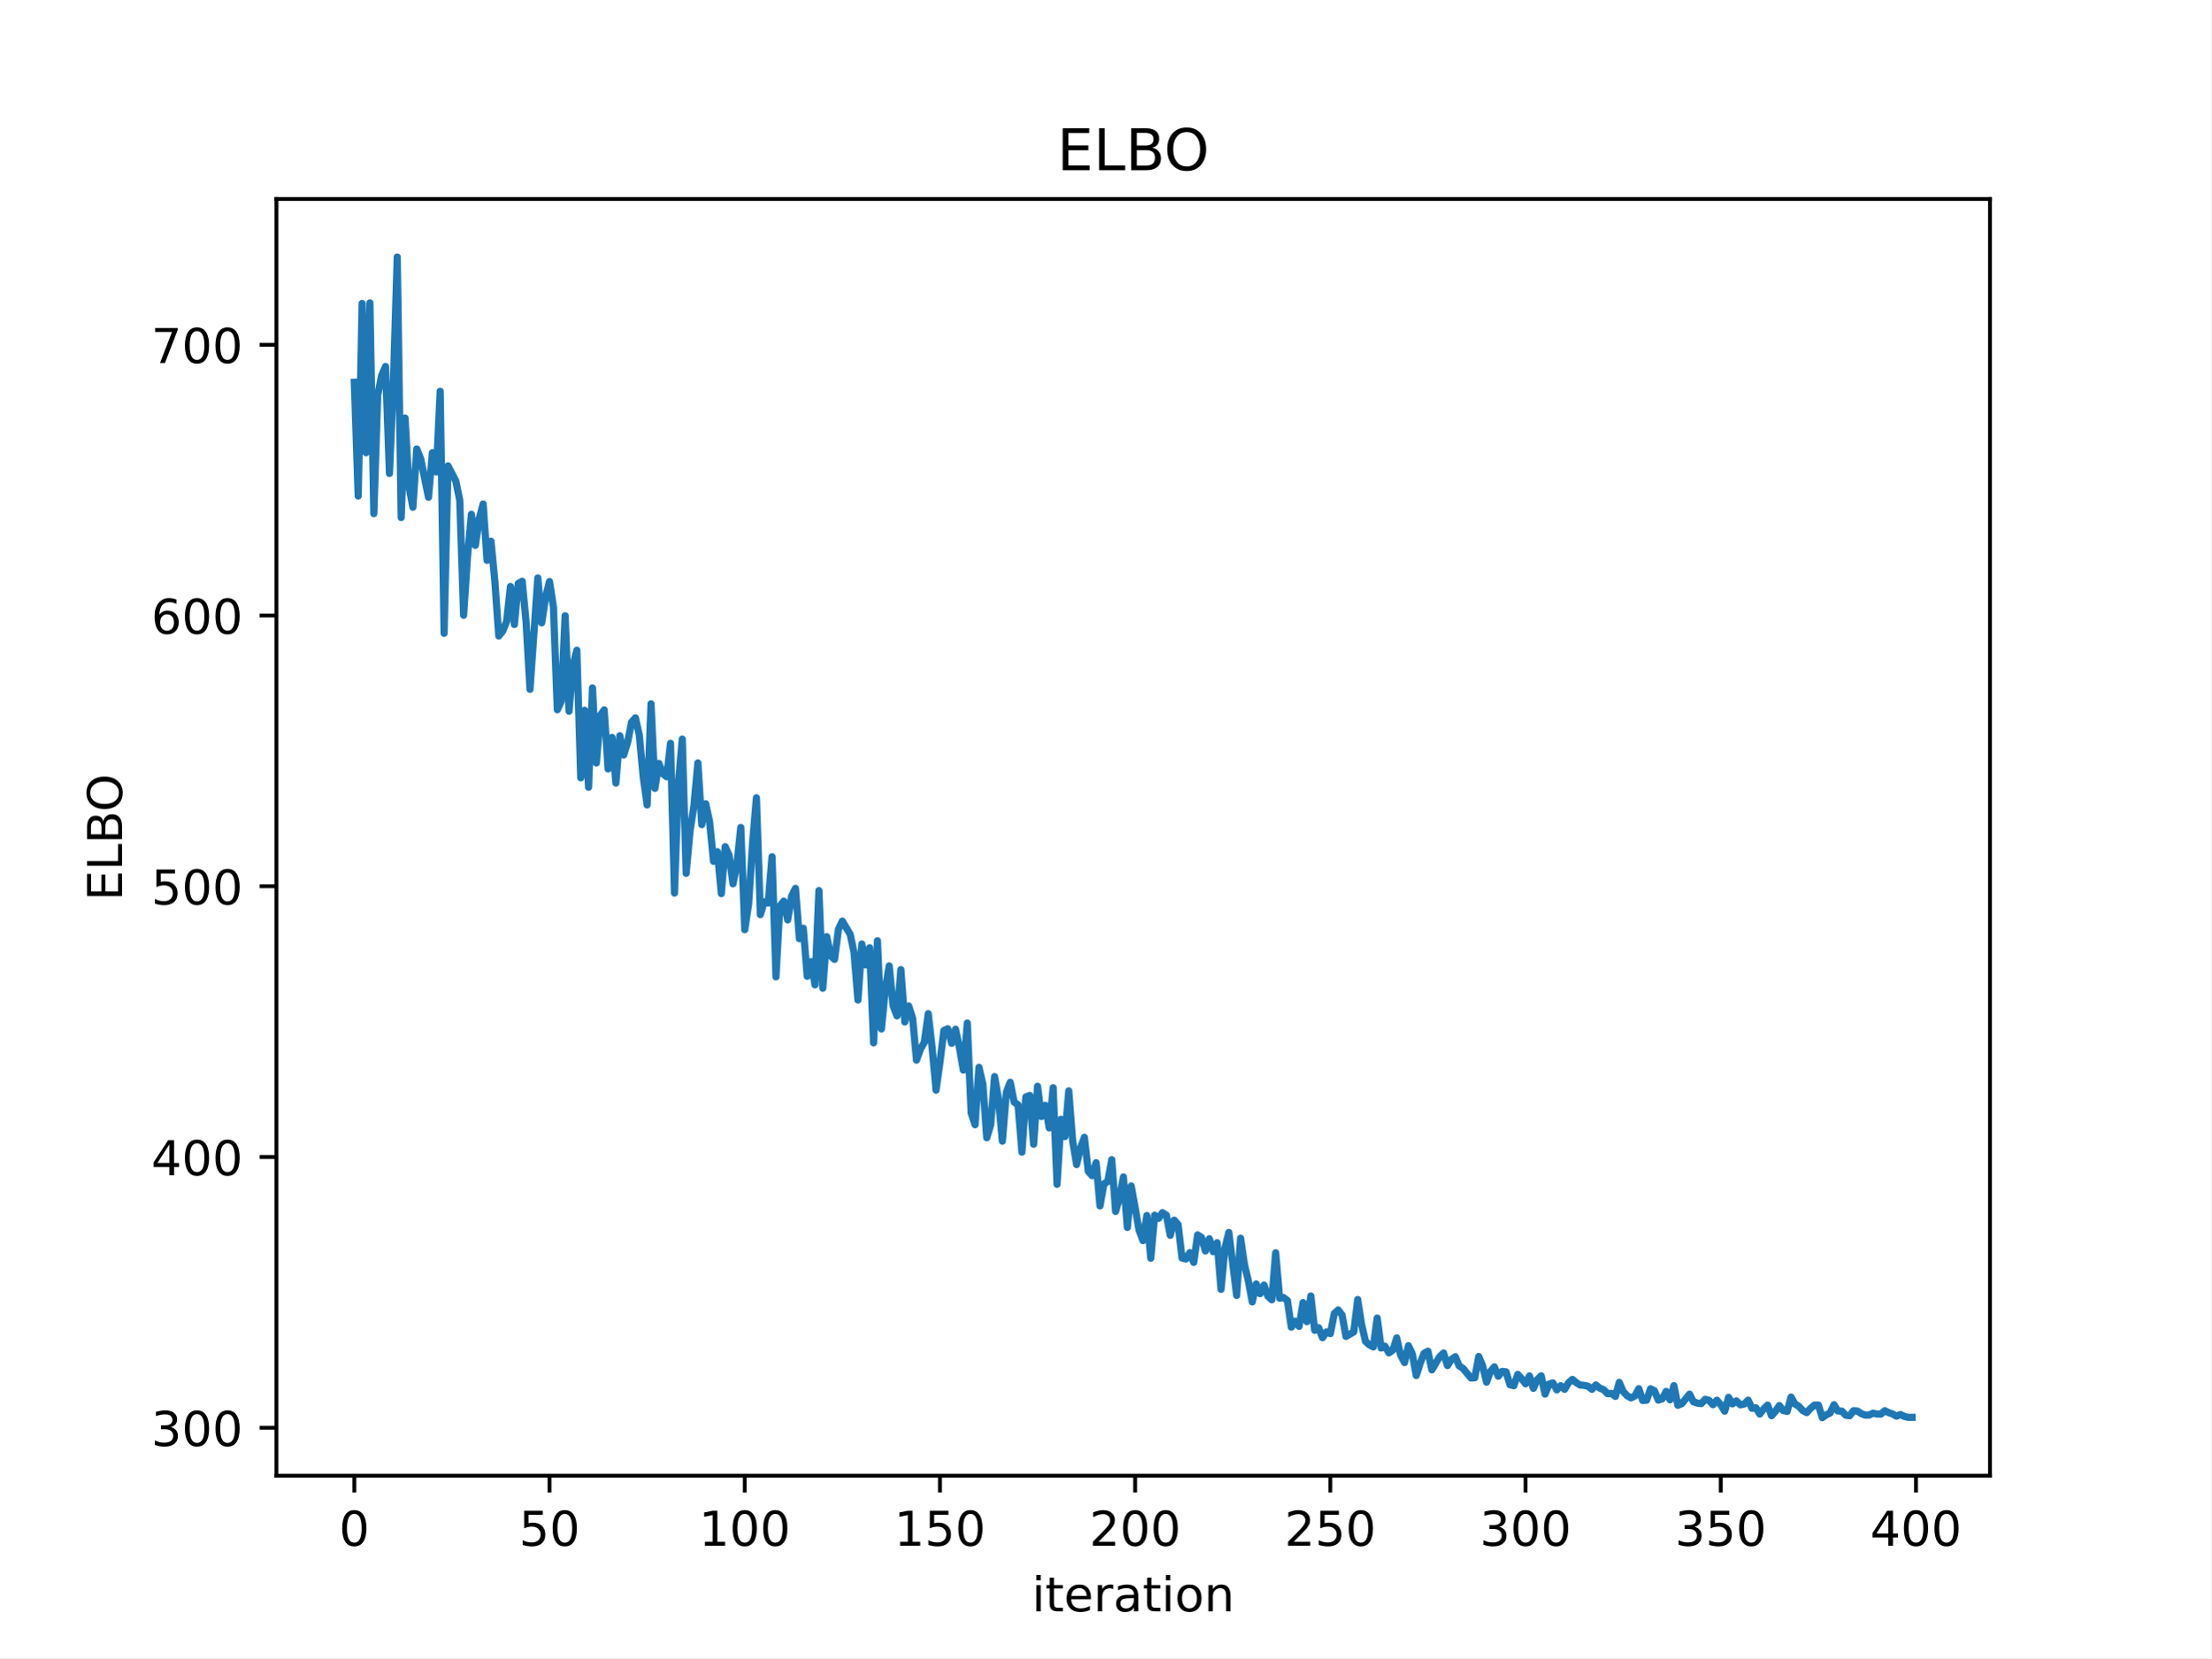
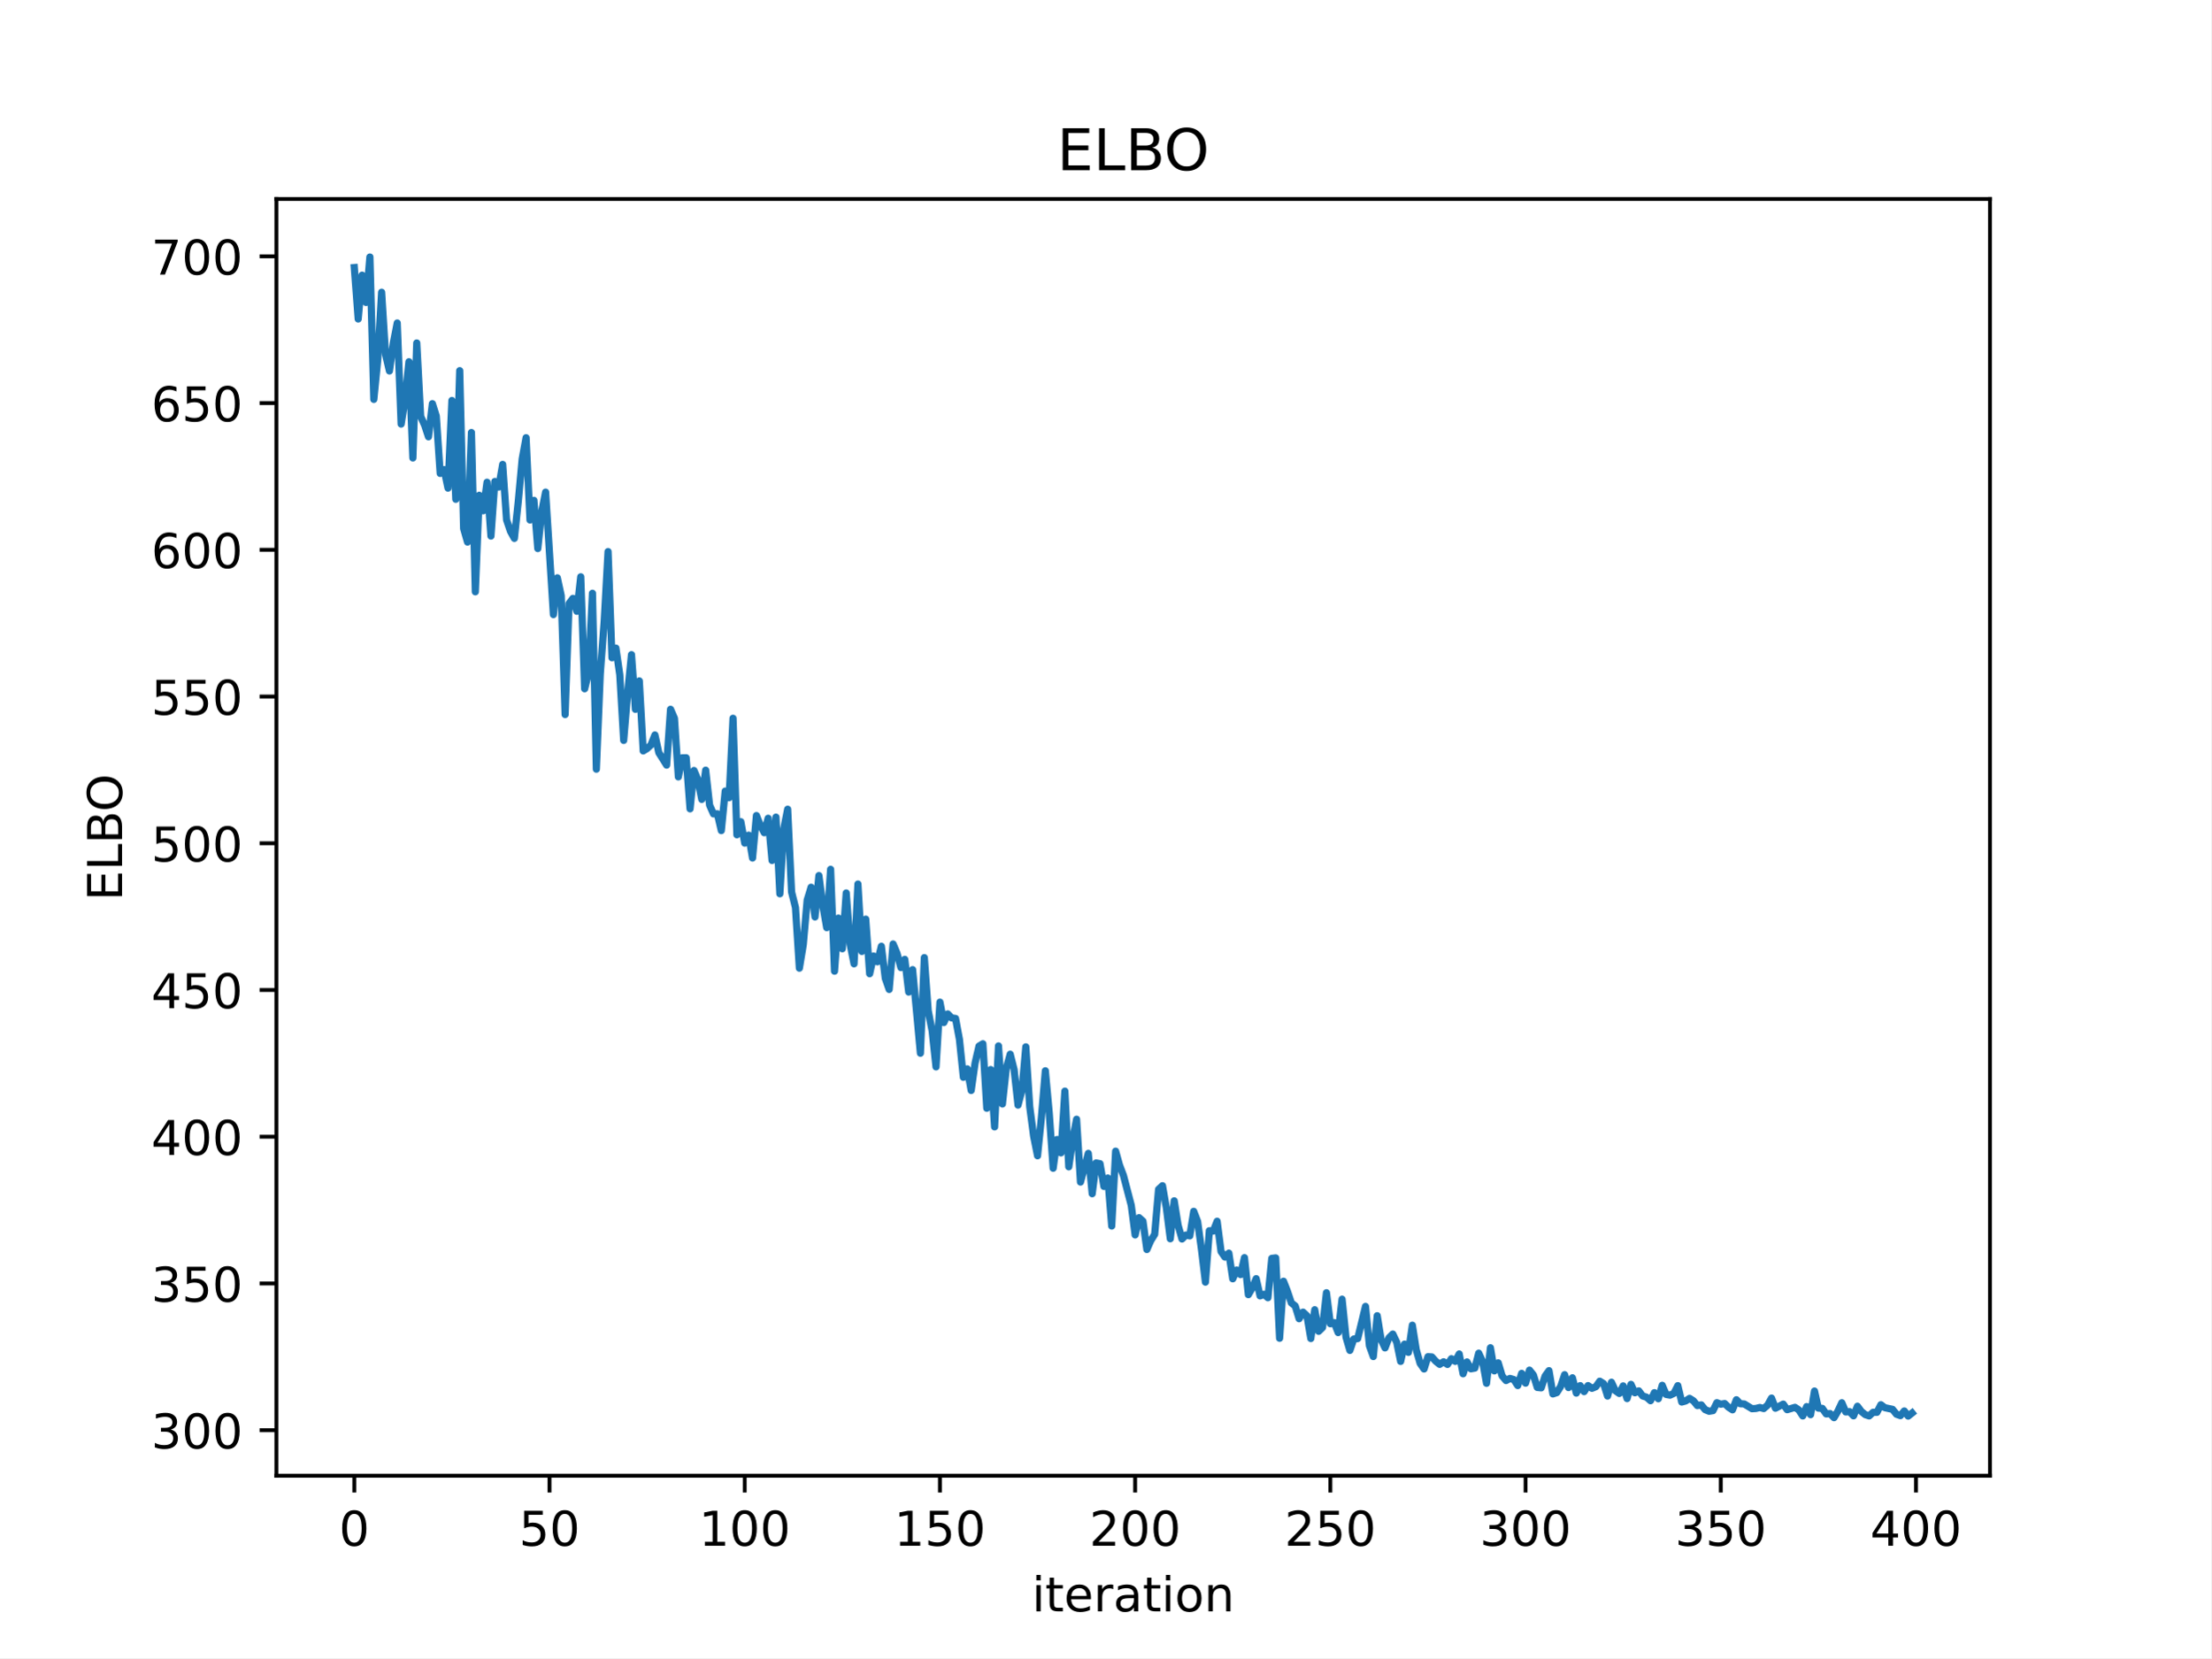
<svg xmlns="http://www.w3.org/2000/svg" xmlns:xlink="http://www.w3.org/1999/xlink" width="460.8pt" height="345.6pt" viewBox="0 0 460.8 345.6" version="1.1">
  <defs>
    <style type="text/css">*{stroke-linejoin: round; stroke-linecap: butt}</style>
  </defs>
  <g id="figure_1">
    <g id="patch_1">
      <path d="M 0 345.6  L 460.8 345.6  L 460.8 0  L 0 0  z " style="fill: #ffffff" />
    </g>
    <g id="axes_1">
      <g id="patch_2">
        <path d="M 57.6 307.584  L 414.72 307.584  L 414.72 41.472  L 57.6 41.472  z " style="fill: #ffffff" />
      </g>
      <g id="matplotlib.axis_1">
        <g id="xtick_1">
          <g id="line2d_1">
            <defs>
-               <path id="mef873752f7" d="M 0 0  L 0 3.5  " style="stroke: #000000; stroke-width: 0.8" />
+               <path id="mecd1bf22fe" d="M 0 0  L 0 3.5  " style="stroke: #000000; stroke-width: 0.8" />
            </defs>
            <g>
-               <use xlink:href="#mef873752f7" x="73.833" y="307.584" style="stroke: #000000; stroke-width: 0.8" />
+               <use xlink:href="#mecd1bf22fe" x="73.833" y="307.584" style="stroke: #000000; stroke-width: 0.8" />
            </g>
          </g>
          <g id="text_1">
            <g transform="translate(70.65148 322.1824) scale(0.1 -0.1)">
              <defs>
                <path id="DejaVuSans-30" d="M 2034 4250  Q 1547 4250 1301 3770  Q 1056 3291 1056 2328  Q 1056 1369 1301 889  Q 1547 409 2034 409  Q 2525 409 2770 889  Q 3016 1369 3016 2328  Q 3016 3291 2770 3770  Q 2525 4250 2034 4250  z M 2034 4750  Q 2819 4750 3233 4129  Q 3647 3509 3647 2328  Q 3647 1150 3233 529  Q 2819 -91 2034 -91  Q 1250 -91 836 529  Q 422 1150 422 2328  Q 422 3509 836 4129  Q 1250 4750 2034 4750  z " transform="scale(0.015625)" />
              </defs>
              <use xlink:href="#DejaVuSans-30" />
            </g>
          </g>
        </g>
        <g id="xtick_2">
          <g id="line2d_2">
            <g>
-               <use xlink:href="#mef873752f7" x="114.516" y="307.584" style="stroke: #000000; stroke-width: 0.8" />
+               <use xlink:href="#mecd1bf22fe" x="114.516" y="307.584" style="stroke: #000000; stroke-width: 0.8" />
            </g>
          </g>
          <g id="text_2">
            <g transform="translate(108.1538 322.1824) scale(0.1 -0.1)">
              <defs>
                <path id="DejaVuSans-35" d="M 691 4666  L 3169 4666  L 3169 4134  L 1269 4134  L 1269 2991  Q 1406 3038 1543 3061  Q 1681 3084 1819 3084  Q 2600 3084 3056 2656  Q 3513 2228 3513 1497  Q 3513 744 3044 326  Q 2575 -91 1722 -91  Q 1428 -91 1123 -41  Q 819 9 494 109  L 494 744  Q 775 591 1075 516  Q 1375 441 1709 441  Q 2250 441 2565 725  Q 2881 1009 2881 1497  Q 2881 1984 2565 2268  Q 2250 2553 1709 2553  Q 1456 2553 1204 2497  Q 953 2441 691 2322  L 691 4666  z " transform="scale(0.015625)" />
              </defs>
              <use xlink:href="#DejaVuSans-35" />
-               <use xlink:href="#DejaVuSans-30" x="63.623" />
+               <use xlink:href="#DejaVuSans-30" transform="translate(63.62305 0)" />
            </g>
          </g>
        </g>
        <g id="xtick_3">
          <g id="line2d_3">
            <g>
-               <use xlink:href="#mef873752f7" x="155.2" y="307.584" style="stroke: #000000; stroke-width: 0.8" />
+               <use xlink:href="#mecd1bf22fe" x="155.2" y="307.584" style="stroke: #000000; stroke-width: 0.8" />
            </g>
          </g>
          <g id="text_3">
            <g transform="translate(145.656 322.1824) scale(0.1 -0.1)">
              <defs>
                <path id="DejaVuSans-31" d="M 794 531  L 1825 531  L 1825 4091  L 703 3866  L 703 4441  L 1819 4666  L 2450 4666  L 2450 531  L 3481 531  L 3481 0  L 794 0  L 794 531  z " transform="scale(0.015625)" />
              </defs>
              <use xlink:href="#DejaVuSans-31" />
-               <use xlink:href="#DejaVuSans-30" x="63.623" />
-               <use xlink:href="#DejaVuSans-30" x="127.246" />
+               <use xlink:href="#DejaVuSans-30" transform="translate(63.62305 0)" />
+               <use xlink:href="#DejaVuSans-30" transform="translate(127.2461 0)" />
            </g>
          </g>
        </g>
        <g id="xtick_4">
          <g id="line2d_4">
            <g>
-               <use xlink:href="#mef873752f7" x="195.883" y="307.584" style="stroke: #000000; stroke-width: 0.8" />
+               <use xlink:href="#mecd1bf22fe" x="195.883" y="307.584" style="stroke: #000000; stroke-width: 0.8" />
            </g>
          </g>
          <g id="text_4">
            <g transform="translate(186.3396 322.1824) scale(0.1 -0.1)">
              <use xlink:href="#DejaVuSans-31" />
-               <use xlink:href="#DejaVuSans-35" x="63.623" />
-               <use xlink:href="#DejaVuSans-30" x="127.246" />
+               <use xlink:href="#DejaVuSans-35" transform="translate(63.62305 0)" />
+               <use xlink:href="#DejaVuSans-30" transform="translate(127.2461 0)" />
            </g>
          </g>
        </g>
        <g id="xtick_5">
          <g id="line2d_5">
            <g>
-               <use xlink:href="#mef873752f7" x="236.567" y="307.584" style="stroke: #000000; stroke-width: 0.8" />
+               <use xlink:href="#mecd1bf22fe" x="236.567" y="307.584" style="stroke: #000000; stroke-width: 0.8" />
            </g>
          </g>
          <g id="text_5">
            <g transform="translate(227.0231 322.1824) scale(0.1 -0.1)">
              <defs>
                <path id="DejaVuSans-32" d="M 1228 531  L 3431 531  L 3431 0  L 469 0  L 469 531  Q 828 903 1448 1529  Q 2069 2156 2228 2338  Q 2531 2678 2651 2914  Q 2772 3150 2772 3378  Q 2772 3750 2511 3984  Q 2250 4219 1831 4219  Q 1534 4219 1204 4116  Q 875 4013 500 3803  L 500 4441  Q 881 4594 1212 4672  Q 1544 4750 1819 4750  Q 2544 4750 2975 4387  Q 3406 4025 3406 3419  Q 3406 3131 3298 2873  Q 3191 2616 2906 2266  Q 2828 2175 2409 1742  Q 1991 1309 1228 531  z " transform="scale(0.015625)" />
              </defs>
              <use xlink:href="#DejaVuSans-32" />
-               <use xlink:href="#DejaVuSans-30" x="63.623" />
-               <use xlink:href="#DejaVuSans-30" x="127.246" />
+               <use xlink:href="#DejaVuSans-30" transform="translate(63.62305 0)" />
+               <use xlink:href="#DejaVuSans-30" transform="translate(127.2461 0)" />
            </g>
          </g>
        </g>
        <g id="xtick_6">
          <g id="line2d_6">
            <g>
-               <use xlink:href="#mef873752f7" x="277.25" y="307.584" style="stroke: #000000; stroke-width: 0.8" />
+               <use xlink:href="#mecd1bf22fe" x="277.25" y="307.584" style="stroke: #000000; stroke-width: 0.8" />
            </g>
          </g>
          <g id="text_6">
            <g transform="translate(267.7066 322.1824) scale(0.1 -0.1)">
              <use xlink:href="#DejaVuSans-32" />
-               <use xlink:href="#DejaVuSans-35" x="63.623" />
-               <use xlink:href="#DejaVuSans-30" x="127.246" />
+               <use xlink:href="#DejaVuSans-35" transform="translate(63.62305 0)" />
+               <use xlink:href="#DejaVuSans-30" transform="translate(127.2461 0)" />
            </g>
          </g>
        </g>
        <g id="xtick_7">
          <g id="line2d_7">
            <g>
-               <use xlink:href="#mef873752f7" x="317.934" y="307.584" style="stroke: #000000; stroke-width: 0.8" />
+               <use xlink:href="#mecd1bf22fe" x="317.934" y="307.584" style="stroke: #000000; stroke-width: 0.8" />
            </g>
          </g>
          <g id="text_7">
            <g transform="translate(308.3901 322.1824) scale(0.1 -0.1)">
              <defs>
                <path id="DejaVuSans-33" d="M 2597 2516  Q 3050 2419 3304 2112  Q 3559 1806 3559 1356  Q 3559 666 3084 287  Q 2609 -91 1734 -91  Q 1441 -91 1130 -33  Q 819 25 488 141  L 488 750  Q 750 597 1062 519  Q 1375 441 1716 441  Q 2309 441 2620 675  Q 2931 909 2931 1356  Q 2931 1769 2642 2001  Q 2353 2234 1838 2234  L 1294 2234  L 1294 2753  L 1863 2753  Q 2328 2753 2575 2939  Q 2822 3125 2822 3475  Q 2822 3834 2567 4026  Q 2313 4219 1838 4219  Q 1578 4219 1281 4162  Q 984 4106 628 3988  L 628 4550  Q 988 4650 1302 4700  Q 1616 4750 1894 4750  Q 2613 4750 3031 4423  Q 3450 4097 3450 3541  Q 3450 3153 3228 2886  Q 3006 2619 2597 2516  z " transform="scale(0.015625)" />
              </defs>
              <use xlink:href="#DejaVuSans-33" />
-               <use xlink:href="#DejaVuSans-30" x="63.623" />
-               <use xlink:href="#DejaVuSans-30" x="127.246" />
+               <use xlink:href="#DejaVuSans-30" transform="translate(63.62305 0)" />
+               <use xlink:href="#DejaVuSans-30" transform="translate(127.2461 0)" />
            </g>
          </g>
        </g>
        <g id="xtick_8">
          <g id="line2d_8">
            <g>
-               <use xlink:href="#mef873752f7" x="358.617" y="307.584" style="stroke: #000000; stroke-width: 0.8" />
+               <use xlink:href="#mecd1bf22fe" x="358.617" y="307.584" style="stroke: #000000; stroke-width: 0.8" />
            </g>
          </g>
          <g id="text_8">
            <g transform="translate(349.0737 322.1824) scale(0.1 -0.1)">
              <use xlink:href="#DejaVuSans-33" />
-               <use xlink:href="#DejaVuSans-35" x="63.623" />
-               <use xlink:href="#DejaVuSans-30" x="127.246" />
+               <use xlink:href="#DejaVuSans-35" transform="translate(63.62305 0)" />
+               <use xlink:href="#DejaVuSans-30" transform="translate(127.2461 0)" />
            </g>
          </g>
        </g>
        <g id="xtick_9">
          <g id="line2d_9">
            <g>
-               <use xlink:href="#mef873752f7" x="399.301" y="307.584" style="stroke: #000000; stroke-width: 0.8" />
+               <use xlink:href="#mecd1bf22fe" x="399.301" y="307.584" style="stroke: #000000; stroke-width: 0.8" />
            </g>
          </g>
          <g id="text_9">
            <g transform="translate(389.7572 322.1824) scale(0.1 -0.1)">
              <defs>
                <path id="DejaVuSans-34" d="M 2419 4116  L 825 1625  L 2419 1625  L 2419 4116  z M 2253 4666  L 3047 4666  L 3047 1625  L 3713 1625  L 3713 1100  L 3047 1100  L 3047 0  L 2419 0  L 2419 1100  L 313 1100  L 313 1709  L 2253 4666  z " transform="scale(0.015625)" />
              </defs>
              <use xlink:href="#DejaVuSans-34" />
-               <use xlink:href="#DejaVuSans-30" x="63.623" />
-               <use xlink:href="#DejaVuSans-30" x="127.246" />
+               <use xlink:href="#DejaVuSans-30" transform="translate(63.62305 0)" />
+               <use xlink:href="#DejaVuSans-30" transform="translate(127.2461 0)" />
            </g>
          </g>
        </g>
        <g id="text_10">
          <g transform="translate(215.0373 335.8606) scale(0.1 -0.1)">
            <defs>
              <path id="DejaVuSans-69" d="M 603 3500  L 1178 3500  L 1178 0  L 603 0  L 603 3500  z M 603 4863  L 1178 4863  L 1178 4134  L 603 4134  L 603 4863  z " transform="scale(0.015625)" />
              <path id="DejaVuSans-74" d="M 1172 4494  L 1172 3500  L 2356 3500  L 2356 3053  L 1172 3053  L 1172 1153  Q 1172 725 1289 603  Q 1406 481 1766 481  L 2356 481  L 2356 0  L 1766 0  Q 1100 0 847 248  Q 594 497 594 1153  L 594 3053  L 172 3053  L 172 3500  L 594 3500  L 594 4494  L 1172 4494  z " transform="scale(0.015625)" />
              <path id="DejaVuSans-65" d="M 3597 1894  L 3597 1613  L 953 1613  Q 991 1019 1311 708  Q 1631 397 2203 397  Q 2534 397 2845 478  Q 3156 559 3463 722  L 3463 178  Q 3153 47 2828 -22  Q 2503 -91 2169 -91  Q 1331 -91 842 396  Q 353 884 353 1716  Q 353 2575 817 3079  Q 1281 3584 2069 3584  Q 2775 3584 3186 3129  Q 3597 2675 3597 1894  z M 3022 2063  Q 3016 2534 2758 2815  Q 2500 3097 2075 3097  Q 1594 3097 1305 2825  Q 1016 2553 972 2059  L 3022 2063  z " transform="scale(0.015625)" />
              <path id="DejaVuSans-72" d="M 2631 2963  Q 2534 3019 2420 3045  Q 2306 3072 2169 3072  Q 1681 3072 1420 2755  Q 1159 2438 1159 1844  L 1159 0  L 581 0  L 581 3500  L 1159 3500  L 1159 2956  Q 1341 3275 1631 3429  Q 1922 3584 2338 3584  Q 2397 3584 2469 3576  Q 2541 3569 2628 3553  L 2631 2963  z " transform="scale(0.015625)" />
              <path id="DejaVuSans-61" d="M 2194 1759  Q 1497 1759 1228 1600  Q 959 1441 959 1056  Q 959 750 1161 570  Q 1363 391 1709 391  Q 2188 391 2477 730  Q 2766 1069 2766 1631  L 2766 1759  L 2194 1759  z M 3341 1997  L 3341 0  L 2766 0  L 2766 531  Q 2569 213 2275 61  Q 1981 -91 1556 -91  Q 1019 -91 701 211  Q 384 513 384 1019  Q 384 1609 779 1909  Q 1175 2209 1959 2209  L 2766 2209  L 2766 2266  Q 2766 2663 2505 2880  Q 2244 3097 1772 3097  Q 1472 3097 1187 3025  Q 903 2953 641 2809  L 641 3341  Q 956 3463 1253 3523  Q 1550 3584 1831 3584  Q 2591 3584 2966 3190  Q 3341 2797 3341 1997  z " transform="scale(0.015625)" />
              <path id="DejaVuSans-6f" d="M 1959 3097  Q 1497 3097 1228 2736  Q 959 2375 959 1747  Q 959 1119 1226 758  Q 1494 397 1959 397  Q 2419 397 2687 759  Q 2956 1122 2956 1747  Q 2956 2369 2687 2733  Q 2419 3097 1959 3097  z M 1959 3584  Q 2709 3584 3137 3096  Q 3566 2609 3566 1747  Q 3566 888 3137 398  Q 2709 -91 1959 -91  Q 1206 -91 779 398  Q 353 888 353 1747  Q 353 2609 779 3096  Q 1206 3584 1959 3584  z " transform="scale(0.015625)" />
              <path id="DejaVuSans-6e" d="M 3513 2113  L 3513 0  L 2938 0  L 2938 2094  Q 2938 2591 2744 2837  Q 2550 3084 2163 3084  Q 1697 3084 1428 2787  Q 1159 2491 1159 1978  L 1159 0  L 581 0  L 581 3500  L 1159 3500  L 1159 2956  Q 1366 3272 1645 3428  Q 1925 3584 2291 3584  Q 2894 3584 3203 3211  Q 3513 2838 3513 2113  z " transform="scale(0.015625)" />
            </defs>
            <use xlink:href="#DejaVuSans-69" />
-             <use xlink:href="#DejaVuSans-74" x="27.783" />
-             <use xlink:href="#DejaVuSans-65" x="66.992" />
-             <use xlink:href="#DejaVuSans-72" x="128.516" />
-             <use xlink:href="#DejaVuSans-61" x="169.629" />
-             <use xlink:href="#DejaVuSans-74" x="230.908" />
-             <use xlink:href="#DejaVuSans-69" x="270.117" />
-             <use xlink:href="#DejaVuSans-6f" x="297.9" />
-             <use xlink:href="#DejaVuSans-6e" x="359.082" />
+             <use xlink:href="#DejaVuSans-74" transform="translate(27.7832 0)" />
+             <use xlink:href="#DejaVuSans-65" transform="translate(66.99219 0)" />
+             <use xlink:href="#DejaVuSans-72" transform="translate(128.5156 0)" />
+             <use xlink:href="#DejaVuSans-61" transform="translate(169.6289 0)" />
+             <use xlink:href="#DejaVuSans-74" transform="translate(230.9082 0)" />
+             <use xlink:href="#DejaVuSans-69" transform="translate(270.1172 0)" />
+             <use xlink:href="#DejaVuSans-6f" transform="translate(297.9004 0)" />
+             <use xlink:href="#DejaVuSans-6e" transform="translate(359.082 0)" />
          </g>
        </g>
      </g>
      <g id="matplotlib.axis_2">
        <g id="ytick_1">
          <g id="line2d_10">
            <defs>
-               <path id="me8cce74003" d="M 0 0  L -3.5 0  " style="stroke: #000000; stroke-width: 0.8" />
+               <path id="m17a42b88f2" d="M 0 0  L -3.5 0  " style="stroke: #000000; stroke-width: 0.8" />
            </defs>
            <g>
-               <use xlink:href="#me8cce74003" x="57.6" y="297.592" style="stroke: #000000; stroke-width: 0.8" />
+               <use xlink:href="#m17a42b88f2" x="57.6" y="298.103" style="stroke: #000000; stroke-width: 0.8" />
            </g>
          </g>
          <g id="text_11">
-             <g transform="translate(31.5125 301.3908) scale(0.1 -0.1)">
+             <g transform="translate(31.5125 301.9017) scale(0.1 -0.1)">
              <use xlink:href="#DejaVuSans-33" />
-               <use xlink:href="#DejaVuSans-30" x="63.623" />
-               <use xlink:href="#DejaVuSans-30" x="127.246" />
+               <use xlink:href="#DejaVuSans-30" transform="translate(63.62305 0)" />
+               <use xlink:href="#DejaVuSans-30" transform="translate(127.2461 0)" />
            </g>
          </g>
        </g>
        <g id="ytick_2">
          <g id="line2d_11">
            <g>
-               <use xlink:href="#me8cce74003" x="57.6" y="241.157" style="stroke: #000000; stroke-width: 0.8" />
+               <use xlink:href="#m17a42b88f2" x="57.6" y="267.518" style="stroke: #000000; stroke-width: 0.8" />
            </g>
          </g>
          <g id="text_12">
-             <g transform="translate(31.5125 244.9561) scale(0.1 -0.1)">
-               <use xlink:href="#DejaVuSans-34" />
-               <use xlink:href="#DejaVuSans-30" x="63.623" />
-               <use xlink:href="#DejaVuSans-30" x="127.246" />
+             <g transform="translate(31.5125 271.3171) scale(0.1 -0.1)">
+               <use xlink:href="#DejaVuSans-33" />
+               <use xlink:href="#DejaVuSans-35" transform="translate(63.62305 0)" />
+               <use xlink:href="#DejaVuSans-30" transform="translate(127.2461 0)" />
            </g>
          </g>
        </g>
        <g id="ytick_3">
          <g id="line2d_12">
            <g>
-               <use xlink:href="#me8cce74003" x="57.6" y="184.722" style="stroke: #000000; stroke-width: 0.8" />
+               <use xlink:href="#m17a42b88f2" x="57.6" y="236.933" style="stroke: #000000; stroke-width: 0.8" />
            </g>
          </g>
          <g id="text_13">
-             <g transform="translate(31.5125 188.5214) scale(0.1 -0.1)">
-               <use xlink:href="#DejaVuSans-35" />
-               <use xlink:href="#DejaVuSans-30" x="63.623" />
-               <use xlink:href="#DejaVuSans-30" x="127.246" />
+             <g transform="translate(31.5125 240.7324) scale(0.1 -0.1)">
+               <use xlink:href="#DejaVuSans-34" />
+               <use xlink:href="#DejaVuSans-30" transform="translate(63.62305 0)" />
+               <use xlink:href="#DejaVuSans-30" transform="translate(127.2461 0)" />
            </g>
          </g>
        </g>
        <g id="ytick_4">
          <g id="line2d_13">
            <g>
-               <use xlink:href="#me8cce74003" x="57.6" y="128.288" style="stroke: #000000; stroke-width: 0.8" />
+               <use xlink:href="#m17a42b88f2" x="57.6" y="206.348" style="stroke: #000000; stroke-width: 0.8" />
            </g>
          </g>
          <g id="text_14">
-             <g transform="translate(31.5125 132.0867) scale(0.1 -0.1)">
-               <defs>
-                 <path id="DejaVuSans-36" d="M 2113 2584  Q 1688 2584 1439 2293  Q 1191 2003 1191 1497  Q 1191 994 1439 701  Q 1688 409 2113 409  Q 2538 409 2786 701  Q 3034 994 3034 1497  Q 3034 2003 2786 2293  Q 2538 2584 2113 2584  z M 3366 4563  L 3366 3988  Q 3128 4100 2886 4159  Q 2644 4219 2406 4219  Q 1781 4219 1451 3797  Q 1122 3375 1075 2522  Q 1259 2794 1537 2939  Q 1816 3084 2150 3084  Q 2853 3084 3261 2657  Q 3669 2231 3669 1497  Q 3669 778 3244 343  Q 2819 -91 2113 -91  Q 1303 -91 875 529  Q 447 1150 447 2328  Q 447 3434 972 4092  Q 1497 4750 2381 4750  Q 2619 4750 2861 4703  Q 3103 4656 3366 4563  z " transform="scale(0.015625)" />
-               </defs>
-               <use xlink:href="#DejaVuSans-36" />
-               <use xlink:href="#DejaVuSans-30" x="63.623" />
-               <use xlink:href="#DejaVuSans-30" x="127.246" />
+             <g transform="translate(31.5125 210.1477) scale(0.1 -0.1)">
+               <use xlink:href="#DejaVuSans-34" />
+               <use xlink:href="#DejaVuSans-35" transform="translate(63.62305 0)" />
+               <use xlink:href="#DejaVuSans-30" transform="translate(127.2461 0)" />
            </g>
          </g>
        </g>
        <g id="ytick_5">
          <g id="line2d_14">
            <g>
-               <use xlink:href="#me8cce74003" x="57.6" y="71.853" style="stroke: #000000; stroke-width: 0.8" />
+               <use xlink:href="#m17a42b88f2" x="57.6" y="175.764" style="stroke: #000000; stroke-width: 0.8" />
            </g>
          </g>
          <g id="text_15">
-             <g transform="translate(31.5125 75.65204) scale(0.1 -0.1)">
+             <g transform="translate(31.5125 179.563) scale(0.1 -0.1)">
+               <use xlink:href="#DejaVuSans-35" />
+               <use xlink:href="#DejaVuSans-30" transform="translate(63.62305 0)" />
+               <use xlink:href="#DejaVuSans-30" transform="translate(127.2461 0)" />
+             </g>
+           </g>
+         </g>
+         <g id="ytick_6">
+           <g id="line2d_15">
+             <g>
+               <use xlink:href="#m17a42b88f2" x="57.6" y="145.179" style="stroke: #000000; stroke-width: 0.8" />
+             </g>
+           </g>
+           <g id="text_16">
+             <g transform="translate(31.5125 148.9783) scale(0.1 -0.1)">
+               <use xlink:href="#DejaVuSans-35" />
+               <use xlink:href="#DejaVuSans-35" transform="translate(63.62305 0)" />
+               <use xlink:href="#DejaVuSans-30" transform="translate(127.2461 0)" />
+             </g>
+           </g>
+         </g>
+         <g id="ytick_7">
+           <g id="line2d_16">
+             <g>
+               <use xlink:href="#m17a42b88f2" x="57.6" y="114.594" style="stroke: #000000; stroke-width: 0.8" />
+             </g>
+           </g>
+           <g id="text_17">
+             <g transform="translate(31.5125 118.3937) scale(0.1 -0.1)">
+               <defs>
+                 <path id="DejaVuSans-36" d="M 2113 2584  Q 1688 2584 1439 2293  Q 1191 2003 1191 1497  Q 1191 994 1439 701  Q 1688 409 2113 409  Q 2538 409 2786 701  Q 3034 994 3034 1497  Q 3034 2003 2786 2293  Q 2538 2584 2113 2584  z M 3366 4563  L 3366 3988  Q 3128 4100 2886 4159  Q 2644 4219 2406 4219  Q 1781 4219 1451 3797  Q 1122 3375 1075 2522  Q 1259 2794 1537 2939  Q 1816 3084 2150 3084  Q 2853 3084 3261 2657  Q 3669 2231 3669 1497  Q 3669 778 3244 343  Q 2819 -91 2113 -91  Q 1303 -91 875 529  Q 447 1150 447 2328  Q 447 3434 972 4092  Q 1497 4750 2381 4750  Q 2619 4750 2861 4703  Q 3103 4656 3366 4563  z " transform="scale(0.015625)" />
+               </defs>
+               <use xlink:href="#DejaVuSans-36" />
+               <use xlink:href="#DejaVuSans-30" transform="translate(63.62305 0)" />
+               <use xlink:href="#DejaVuSans-30" transform="translate(127.2461 0)" />
+             </g>
+           </g>
+         </g>
+         <g id="ytick_8">
+           <g id="line2d_17">
+             <g>
+               <use xlink:href="#m17a42b88f2" x="57.6" y="84.01" style="stroke: #000000; stroke-width: 0.8" />
+             </g>
+           </g>
+           <g id="text_18">
+             <g transform="translate(31.5125 87.80898) scale(0.1 -0.1)">
+               <use xlink:href="#DejaVuSans-36" />
+               <use xlink:href="#DejaVuSans-35" transform="translate(63.62305 0)" />
+               <use xlink:href="#DejaVuSans-30" transform="translate(127.2461 0)" />
+             </g>
+           </g>
+         </g>
+         <g id="ytick_9">
+           <g id="line2d_18">
+             <g>
+               <use xlink:href="#m17a42b88f2" x="57.6" y="53.425" style="stroke: #000000; stroke-width: 0.8" />
+             </g>
+           </g>
+           <g id="text_19">
+             <g transform="translate(31.5125 57.2243) scale(0.1 -0.1)">
              <defs>
                <path id="DejaVuSans-37" d="M 525 4666  L 3525 4666  L 3525 4397  L 1831 0  L 1172 0  L 2766 4134  L 525 4134  L 525 4666  z " transform="scale(0.015625)" />
              </defs>
              <use xlink:href="#DejaVuSans-37" />
-               <use xlink:href="#DejaVuSans-30" x="63.623" />
-               <use xlink:href="#DejaVuSans-30" x="127.246" />
-             </g>
-           </g>
-         </g>
-         <g id="text_16">
+               <use xlink:href="#DejaVuSans-30" transform="translate(63.62305 0)" />
+               <use xlink:href="#DejaVuSans-30" transform="translate(127.2461 0)" />
+             </g>
+           </g>
+         </g>
+         <g id="text_20">
          <g transform="translate(25.43281 187.7522) rotate(-90) scale(0.1 -0.1)">
            <defs>
              <path id="DejaVuSans-45" d="M 628 4666  L 3578 4666  L 3578 4134  L 1259 4134  L 1259 2753  L 3481 2753  L 3481 2222  L 1259 2222  L 1259 531  L 3634 531  L 3634 0  L 628 0  L 628 4666  z " transform="scale(0.015625)" />
              <path id="DejaVuSans-4c" d="M 628 4666  L 1259 4666  L 1259 531  L 3531 531  L 3531 0  L 628 0  L 628 4666  z " transform="scale(0.015625)" />
              <path id="DejaVuSans-42" d="M 1259 2228  L 1259 519  L 2272 519  Q 2781 519 3026 730  Q 3272 941 3272 1375  Q 3272 1813 3026 2020  Q 2781 2228 2272 2228  L 1259 2228  z M 1259 4147  L 1259 2741  L 2194 2741  Q 2656 2741 2882 2914  Q 3109 3088 3109 3444  Q 3109 3797 2882 3972  Q 2656 4147 2194 4147  L 1259 4147  z M 628 4666  L 2241 4666  Q 2963 4666 3353 4366  Q 3744 4066 3744 3513  Q 3744 3084 3544 2831  Q 3344 2578 2956 2516  Q 3422 2416 3680 2098  Q 3938 1781 3938 1306  Q 3938 681 3513 340  Q 3088 0 2303 0  L 628 0  L 628 4666  z " transform="scale(0.015625)" />
              <path id="DejaVuSans-4f" d="M 2522 4238  Q 1834 4238 1429 3725  Q 1025 3213 1025 2328  Q 1025 1447 1429 934  Q 1834 422 2522 422  Q 3209 422 3611 934  Q 4013 1447 4013 2328  Q 4013 3213 3611 3725  Q 3209 4238 2522 4238  z M 2522 4750  Q 3503 4750 4090 4092  Q 4678 3434 4678 2328  Q 4678 1225 4090 567  Q 3503 -91 2522 -91  Q 1538 -91 948 565  Q 359 1222 359 2328  Q 359 3434 948 4092  Q 1538 4750 2522 4750  z " transform="scale(0.015625)" />
            </defs>
            <use xlink:href="#DejaVuSans-45" />
-             <use xlink:href="#DejaVuSans-4c" x="63.184" />
-             <use xlink:href="#DejaVuSans-42" x="118.896" />
-             <use xlink:href="#DejaVuSans-4f" x="185.75" />
-           </g>
-         </g>
-       </g>
-       <g id="line2d_15">
-         <path d="M 73.833 79.674  L 74.646 103.383  L 75.46 63.254  L 76.274 94.351  L 77.087 63.124  L 77.901 107.049  L 78.715 82.405  L 79.528 78.271  L 80.342 76.38  L 81.156 98.681  L 81.969 80.062  L 82.783 53.568  L 83.597 107.871  L 84.41 87.129  L 85.224 101.367  L 86.038 105.727  L 86.851 93.58  L 87.665 95.614  L 89.292 103.643  L 90.106 94.359  L 90.92 98.372  L 91.733 81.554  L 92.547 132.001  L 93.361 97.099  L 94.988 100.251  L 95.802 104.222  L 96.616 128.24  L 97.429 115.905  L 98.243 107.188  L 99.057 113.662  L 99.87 108.108  L 100.684 105.053  L 101.498 116.79  L 102.311 112.803  L 103.125 121.119  L 103.939 132.57  L 104.752 131.564  L 105.566 129.518  L 106.38 122.239  L 107.193 130.169  L 108.007 121.605  L 108.821 121.144  L 109.634 129.613  L 110.448 143.673  L 112.075 120.463  L 112.889 129.828  L 113.703 124.449  L 114.516 121.204  L 115.33 126.51  L 116.144 147.942  L 116.957 146.168  L 117.771 128.34  L 118.585 148.235  L 119.398 138.717  L 120.212 135.515  L 121.026 162.128  L 121.839 148.044  L 122.653 164.096  L 123.467 143.386  L 124.28 159.038  L 125.094 149.148  L 125.908 147.956  L 126.721 160.28  L 127.535 153.693  L 128.349 163.216  L 129.162 153.348  L 129.976 157.375  L 130.79 154.737  L 131.603 150.541  L 132.417 149.615  L 133.231 153.228  L 134.044 161.983  L 134.858 167.766  L 135.672 146.693  L 136.485 164.322  L 137.299 159.122  L 138.113 161.241  L 138.926 161.903  L 139.74 154.927  L 140.554 186.147  L 141.367 163.464  L 142.181 154.051  L 142.995 182.031  L 143.808 173.116  L 144.622 167.882  L 145.436 159.017  L 146.249 171.886  L 147.063 167.524  L 147.877 171.22  L 148.69 179.524  L 149.504 177.522  L 150.318 186.262  L 151.131 176.473  L 151.945 178.276  L 152.759 184.222  L 153.572 180.051  L 154.386 172.462  L 155.2 193.783  L 156.013 188.466  L 156.827 175.783  L 157.641 166.282  L 158.454 190.647  L 159.268 187.958  L 160.082 188.209  L 160.895 178.559  L 161.709 203.612  L 162.523 188.827  L 163.336 187.833  L 164.15 191.737  L 164.964 186.792  L 165.777 185.148  L 166.591 195.654  L 167.405 193.474  L 168.219 203.49  L 169.032 200.446  L 169.846 205.279  L 170.66 185.628  L 171.473 205.974  L 172.287 195.234  L 173.101 199.229  L 173.914 199.96  L 174.728 193.702  L 175.542 191.989  L 177.169 194.73  L 177.983 198.544  L 178.796 208.444  L 179.61 196.756  L 180.424 201.11  L 181.237 197.539  L 182.051 217.36  L 182.865 196.076  L 183.678 214.475  L 184.492 206.295  L 185.306 201.319  L 186.119 209.606  L 186.933 211.747  L 187.747 202.098  L 188.56 213.009  L 189.374 209.669  L 190.188 212.234  L 191.001 220.973  L 191.815 218.685  L 192.629 217.267  L 193.442 211.281  L 194.256 218.331  L 195.07 227.229  L 195.883 221.474  L 196.697 214.808  L 197.511 214.421  L 198.324 217.461  L 199.138 214.523  L 199.952 218.429  L 200.765 223.043  L 201.579 213.234  L 202.393 231.984  L 203.206 234.432  L 204.02 222.465  L 204.834 226.022  L 205.647 237.149  L 206.461 234.419  L 207.275 224.392  L 208.088 229.129  L 208.902 237.857  L 209.716 227.681  L 210.529 225.583  L 211.343 229.709  L 212.157 230.283  L 212.97 240.149  L 213.784 228.653  L 214.598 228.326  L 215.411 238.501  L 216.225 226.414  L 217.039 232.724  L 217.852 230.403  L 218.666 235.096  L 219.48 226.714  L 220.293 246.857  L 221.107 233.288  L 221.921 236.905  L 222.734 227.371  L 223.548 237.854  L 224.362 242.733  L 225.175 239.254  L 225.989 237.059  L 226.803 244.156  L 227.616 245.057  L 228.43 242.345  L 229.244 251.358  L 230.057 246.757  L 230.871 246.245  L 231.685 241.716  L 232.498 252.508  L 233.312 249.651  L 234.126 245.317  L 234.939 255.836  L 235.753 247.2  L 237.381 256.38  L 238.194 258.587  L 239.008 253.355  L 239.822 262.256  L 240.635 253.293  L 241.449 253.946  L 242.263 252.755  L 243.076 253.293  L 243.89 257.478  L 244.704 254.316  L 245.517 255.237  L 246.331 262.205  L 247.145 262.424  L 247.958 261.086  L 248.772 263.128  L 249.586 257.388  L 250.399 257.925  L 251.213 260.746  L 252.027 258.191  L 252.84 260.889  L 253.654 259.02  L 254.468 268.751  L 255.281 260.131  L 256.095 256.872  L 257.722 270.01  L 258.536 258.089  L 259.35 263.576  L 260.163 266.994  L 260.977 271.363  L 261.791 267.625  L 262.604 269.645  L 263.418 267.849  L 264.232 270.173  L 265.045 270.917  L 265.859 261.125  L 266.673 270.593  L 267.486 270.452  L 268.3 271.068  L 269.114 276.62  L 269.927 275.396  L 270.741 276.462  L 271.555 271.5  L 272.368 275.477  L 273.182 270.128  L 273.996 277.29  L 274.809 276.74  L 275.623 278.829  L 276.437 277.615  L 277.25 277.965  L 278.064 273.801  L 278.878 273.037  L 279.691 274.082  L 280.505 278.561  L 282.132 277.609  L 282.946 270.856  L 283.76 276.057  L 284.573 279.578  L 285.387 280.32  L 286.201 280.743  L 287.014 274.721  L 287.828 280.971  L 288.642 280.597  L 289.455 281.986  L 290.269 281.413  L 291.083 278.859  L 291.896 282.444  L 292.71 284.008  L 293.524 280.488  L 294.337 282.213  L 295.151 286.713  L 295.965 284.186  L 296.778 282.081  L 297.592 281.647  L 298.406 285.523  L 300.033 282.78  L 300.847 282.01  L 301.66 284.631  L 302.474 283.354  L 303.288 282.783  L 304.101 284.696  L 304.915 285.235  L 306.543 287.219  L 307.356 287.167  L 308.17 282.739  L 308.984 284.663  L 309.797 288.09  L 310.611 285.865  L 311.425 284.891  L 312.238 286.859  L 313.052 285.837  L 313.866 285.937  L 314.679 288.624  L 315.493 288.823  L 316.307 286.469  L 317.12 287.367  L 317.934 288.432  L 318.748 286.786  L 319.561 289.377  L 320.375 287.55  L 321.189 286.759  L 322.002 290.578  L 322.816 288.489  L 323.63 288.231  L 324.443 289.703  L 325.257 288.816  L 326.071 289.583  L 326.884 288.215  L 327.698 287.509  L 328.512 288.196  L 329.325 288.69  L 330.139 288.752  L 330.953 288.938  L 331.766 289.578  L 332.58 288.669  L 333.394 289.334  L 334.207 289.669  L 335.021 290.488  L 335.835 290.43  L 336.648 291.06  L 337.462 288.132  L 338.276 290.035  L 339.089 290.91  L 339.903 291.367  L 340.717 290.96  L 341.53 289.446  L 342.344 291.906  L 343.158 291.853  L 343.971 289.466  L 344.785 289.883  L 345.599 291.827  L 346.412 291.573  L 347.226 290.015  L 348.04 291.765  L 348.853 288.82  L 349.667 292.905  L 350.481 292.578  L 352.108 290.584  L 352.922 292.173  L 353.735 292.464  L 354.549 292.555  L 355.363 291.665  L 356.176 291.879  L 356.99 292.788  L 357.804 291.852  L 358.617 292.795  L 359.431 294.139  L 360.245 291.254  L 361.058 292.622  L 361.872 291.99  L 362.686 292.818  L 363.499 292.646  L 364.313 291.831  L 365.127 293.538  L 365.94 293.441  L 366.754 294.733  L 367.568 293.668  L 368.381 292.87  L 369.195 295.078  L 370.009 294.156  L 370.822 292.962  L 371.636 294.01  L 372.45 294.183  L 373.263 291.198  L 374.077 292.639  L 374.891 293.124  L 375.704 294.013  L 376.518 294.437  L 377.332 293.541  L 378.146 292.867  L 378.959 292.856  L 379.773 295.488  L 380.587 294.909  L 381.4 294.519  L 382.214 292.798  L 383.028 294.101  L 383.841 294.114  L 384.655 294.978  L 385.469 295.092  L 386.282 294.045  L 387.096 294.102  L 387.91 294.648  L 388.723 294.961  L 389.537 294.948  L 390.351 294.558  L 391.164 294.733  L 391.978 294.75  L 392.792 294.038  L 393.605 294.445  L 394.419 294.72  L 395.233 295.175  L 396.046 294.834  L 396.86 295.221  L 397.674 295.428  L 398.487 295.416  L 398.487 295.416  " clip-path="url(#p0a81230135)" style="fill: none; stroke: #1f77b4; stroke-width: 1.5; stroke-linecap: square" />
+             <use xlink:href="#DejaVuSans-4c" transform="translate(63.18359 0)" />
+             <use xlink:href="#DejaVuSans-42" transform="translate(118.8965 0)" />
+             <use xlink:href="#DejaVuSans-4f" transform="translate(185.75 0)" />
+           </g>
+         </g>
+       </g>
+       <g id="line2d_19">
+         <path d="M 73.833 55.767  L 74.646 66.476  L 75.46 57.35  L 76.274 63.034  L 77.087 53.568  L 77.901 83.24  L 78.715 75.063  L 79.528 60.911  L 80.342 73.882  L 81.156 77.316  L 81.969 71.459  L 82.783 67.321  L 83.597 88.384  L 84.41 83.236  L 85.224 75.395  L 86.038 95.449  L 86.851 71.483  L 87.665 86.789  L 88.479 88.598  L 89.292 91.036  L 90.106 84.136  L 90.92 86.726  L 91.733 98.673  L 92.547 97.877  L 93.361 101.733  L 94.174 83.471  L 94.988 104.064  L 95.802 77.252  L 96.616 110.176  L 97.429 112.982  L 98.243 90.144  L 99.057 123.346  L 99.87 103.23  L 100.684 106.46  L 101.498 100.514  L 102.311 111.731  L 103.125 100.353  L 103.939 101.507  L 104.752 96.794  L 105.566 108.35  L 106.38 110.749  L 107.193 112.214  L 108.007 104.485  L 108.821 95.673  L 109.634 91.231  L 110.448 108.38  L 111.262 104.282  L 112.075 114.329  L 112.889 106.637  L 113.703 102.571  L 115.33 128.1  L 116.144 120.43  L 116.957 124.165  L 117.771 148.934  L 118.585 125.788  L 119.398 124.719  L 120.212 127.411  L 121.026 120.22  L 121.839 143.562  L 122.653 140.309  L 123.467 123.648  L 124.28 160.318  L 125.094 140.494  L 125.908 129.558  L 126.721 114.965  L 127.535 137.092  L 128.349 135.076  L 129.162 140.626  L 129.976 154.32  L 130.79 144.525  L 131.603 136.446  L 132.417 147.841  L 133.231 141.924  L 134.044 156.516  L 134.858 156.013  L 135.672 155.251  L 136.485 153.191  L 137.299 156.887  L 138.926 159.472  L 139.74 147.833  L 140.554 149.718  L 141.367 161.927  L 142.181 157.956  L 142.995 157.943  L 143.808 168.584  L 144.622 160.591  L 145.436 162.52  L 146.249 166.617  L 147.063 160.522  L 147.877 167.814  L 148.69 169.642  L 149.504 169.624  L 150.318 173.121  L 151.131 164.887  L 151.945 166.263  L 152.759 149.71  L 153.572 173.997  L 154.386 171.266  L 155.2 175.733  L 156.013 174.072  L 156.827 178.841  L 157.641 169.983  L 158.454 172.013  L 159.268 173.559  L 160.082 170.55  L 160.895 179.348  L 161.709 170.313  L 162.523 186.289  L 163.336 172.708  L 164.15 168.666  L 164.964 185.907  L 165.777 189.16  L 166.591 201.802  L 167.405 196.876  L 168.219 187.594  L 169.032 184.931  L 169.846 191.118  L 170.66 182.498  L 171.473 188.766  L 172.287 193.353  L 173.101 181.189  L 173.914 202.423  L 174.728 191.357  L 175.542 197.749  L 176.355 186.119  L 177.169 196.833  L 177.983 200.889  L 178.796 184.261  L 179.61 198.312  L 180.424 191.582  L 181.237 202.96  L 182.051 199.269  L 182.865 200.467  L 183.678 197.231  L 184.492 203.927  L 185.306 206.231  L 186.119 196.756  L 186.933 198.691  L 187.747 201.675  L 188.56 199.959  L 189.374 206.776  L 190.188 202.1  L 191.815 219.527  L 192.629 199.6  L 193.442 210.661  L 194.256 214.878  L 195.07 222.372  L 195.883 208.883  L 196.697 213.134  L 197.511 211.332  L 198.324 212.168  L 199.138 212.281  L 199.952 216.664  L 200.765 224.543  L 201.579 222.78  L 202.393 227.289  L 203.206 221.584  L 204.02 218.046  L 204.834 217.556  L 205.647 230.995  L 206.461 222.925  L 207.275 234.882  L 208.088 218.001  L 208.902 230.105  L 209.716 222.661  L 210.529 219.729  L 211.343 222.961  L 212.157 230.342  L 212.97 227.256  L 213.784 218.194  L 214.598 230.695  L 215.411 236.836  L 216.225 240.901  L 217.039 232.83  L 217.852 223.184  L 218.666 232.024  L 219.48 243.502  L 220.293 237.505  L 221.107 240.301  L 221.921 227.428  L 222.734 243.203  L 223.548 237.588  L 224.362 233.286  L 225.175 246.383  L 226.803 240.403  L 227.616 248.81  L 228.43 242.395  L 229.244 242.55  L 230.057 247.286  L 230.871 245.532  L 231.685 255.545  L 232.498 239.94  L 233.312 242.85  L 234.126 244.999  L 235.753 251.22  L 236.567 257.401  L 237.381 253.803  L 238.194 254.527  L 239.008 260.441  L 239.822 258.586  L 240.635 257.272  L 241.449 247.892  L 242.263 247.139  L 243.076 251.788  L 243.89 258.2  L 244.704 250.287  L 245.517 255.369  L 246.331 258.247  L 247.145 257.423  L 247.958 257.598  L 248.772 252.484  L 249.586 254.592  L 250.399 260.5  L 251.213 267.24  L 252.027 256.517  L 252.84 256.604  L 253.654 254.549  L 254.468 260.849  L 255.281 262.018  L 256.095 261.195  L 256.909 266.545  L 257.722 264.717  L 258.536 265.671  L 259.35 262.137  L 260.163 269.852  L 260.977 268.453  L 261.791 266.516  L 262.604 270.109  L 263.418 269.771  L 264.232 270.49  L 265.045 262.282  L 265.859 262.188  L 266.673 278.94  L 267.486 267.051  L 268.3 269.126  L 269.114 271.567  L 269.927 272.203  L 270.741 274.868  L 271.555 273.49  L 272.368 274.254  L 273.182 278.994  L 273.996 272.995  L 274.809 277.49  L 275.623 276.695  L 276.437 269.445  L 277.25 275.909  L 278.064 275.68  L 278.878 277.754  L 279.691 270.793  L 280.505 278.693  L 281.319 281.472  L 282.132 279.088  L 282.946 279.004  L 284.573 272.297  L 285.387 280.489  L 286.201 282.756  L 287.014 274.235  L 287.828 279.194  L 288.642 280.948  L 289.455 278.856  L 290.269 278.063  L 291.083 279.783  L 291.896 283.763  L 292.71 280.158  L 293.524 281.877  L 294.337 276.213  L 295.151 281.327  L 295.965 284.176  L 296.778 285.341  L 297.592 282.778  L 298.406 282.833  L 299.219 283.73  L 300.033 284.381  L 300.847 283.831  L 301.66 284.392  L 302.474 283.196  L 303.288 283.759  L 304.101 282.208  L 304.915 286.345  L 305.729 283.869  L 306.543 285.302  L 307.356 285.159  L 308.17 282.043  L 308.984 283.802  L 309.797 288.328  L 310.611 280.918  L 311.425 285.742  L 312.238 284.063  L 313.052 286.785  L 313.866 287.756  L 314.679 287.311  L 315.493 287.55  L 316.307 288.794  L 317.12 286.257  L 317.934 288.293  L 318.748 285.577  L 319.561 286.576  L 320.375 289.188  L 321.189 289.278  L 322.002 286.816  L 322.816 285.691  L 323.63 290.541  L 324.443 290.266  L 325.257 288.962  L 326.071 286.53  L 326.884 289.218  L 327.698 287.178  L 328.512 290.368  L 329.325 288.811  L 330.139 290.059  L 330.953 288.8  L 331.766 289.373  L 332.58 289.037  L 333.394 287.888  L 334.207 288.395  L 335.021 290.987  L 335.835 288.105  L 336.648 289.867  L 337.462 290.442  L 338.276 288.87  L 339.089 291.51  L 339.903 288.547  L 340.717 290.3  L 341.53 289.902  L 342.344 290.97  L 343.158 291.223  L 343.971 291.952  L 344.785 290.272  L 345.599 291.546  L 346.412 288.742  L 347.226 290.649  L 348.04 290.8  L 348.853 290.418  L 349.667 288.813  L 350.481 292.231  L 351.294 292.003  L 352.108 291.463  L 352.922 291.981  L 353.735 292.973  L 354.549 292.822  L 355.363 293.82  L 356.176 294.156  L 356.99 294.022  L 357.804 292.37  L 358.617 292.683  L 359.431 292.546  L 360.245 293.327  L 361.058 293.856  L 361.872 291.749  L 362.686 292.59  L 363.499 292.63  L 365.127 293.622  L 365.94 293.568  L 366.754 293.364  L 367.568 293.587  L 368.381 292.871  L 369.195 291.408  L 370.009 293.517  L 371.636 292.663  L 372.45 293.827  L 374.077 293.333  L 374.891 293.883  L 375.704 295.128  L 376.518 293.18  L 377.332 294.863  L 378.146 289.943  L 378.959 293.504  L 379.773 293.55  L 380.587 294.703  L 381.4 294.634  L 382.214 295.488  L 383.028 294.112  L 383.841 292.38  L 384.655 294.292  L 385.469 294.237  L 386.282 295.105  L 387.096 293.106  L 387.91 294.195  L 388.723 294.858  L 389.537 295.125  L 390.351 294.369  L 391.164 294.372  L 391.978 292.791  L 392.792 293.406  L 394.419 293.758  L 395.233 294.772  L 396.046 295.068  L 396.86 294.091  L 397.674 295.158  L 398.487 294.514  L 398.487 294.514  " clip-path="url(#p5cd48dab50)" style="fill: none; stroke: #1f77b4; stroke-width: 1.5; stroke-linecap: square" />
      </g>
      <g id="patch_3">
        <path d="M 57.6 307.584  L 57.6 41.472  " style="fill: none; stroke: #000000; stroke-width: 0.8; stroke-linejoin: miter; stroke-linecap: square" />
      </g>
      <g id="patch_4">
        <path d="M 414.72 307.584  L 414.72 41.472  " style="fill: none; stroke: #000000; stroke-width: 0.8; stroke-linejoin: miter; stroke-linecap: square" />
      </g>
      <g id="patch_5">
        <path d="M 57.6 307.584  L 414.72 307.584  " style="fill: none; stroke: #000000; stroke-width: 0.8; stroke-linejoin: miter; stroke-linecap: square" />
      </g>
      <g id="patch_6">
        <path d="M 57.6 41.472  L 414.72 41.472  " style="fill: none; stroke: #000000; stroke-width: 0.8; stroke-linejoin: miter; stroke-linecap: square" />
      </g>
-       <g id="text_17">
+       <g id="text_21">
        <g transform="translate(220.2909 35.472) scale(0.12 -0.12)">
          <use xlink:href="#DejaVuSans-45" />
-           <use xlink:href="#DejaVuSans-4c" x="63.184" />
-           <use xlink:href="#DejaVuSans-42" x="118.896" />
-           <use xlink:href="#DejaVuSans-4f" x="185.75" />
+           <use xlink:href="#DejaVuSans-4c" transform="translate(63.18359 0)" />
+           <use xlink:href="#DejaVuSans-42" transform="translate(118.8965 0)" />
+           <use xlink:href="#DejaVuSans-4f" transform="translate(185.75 0)" />
        </g>
      </g>
    </g>
  </g>
  <defs>
-     <clipPath id="p0a81230135">
+     <clipPath id="p5cd48dab50">
      <rect x="57.6" y="41.472" width="357.12" height="266.112" />
    </clipPath>
  </defs>
</svg>
